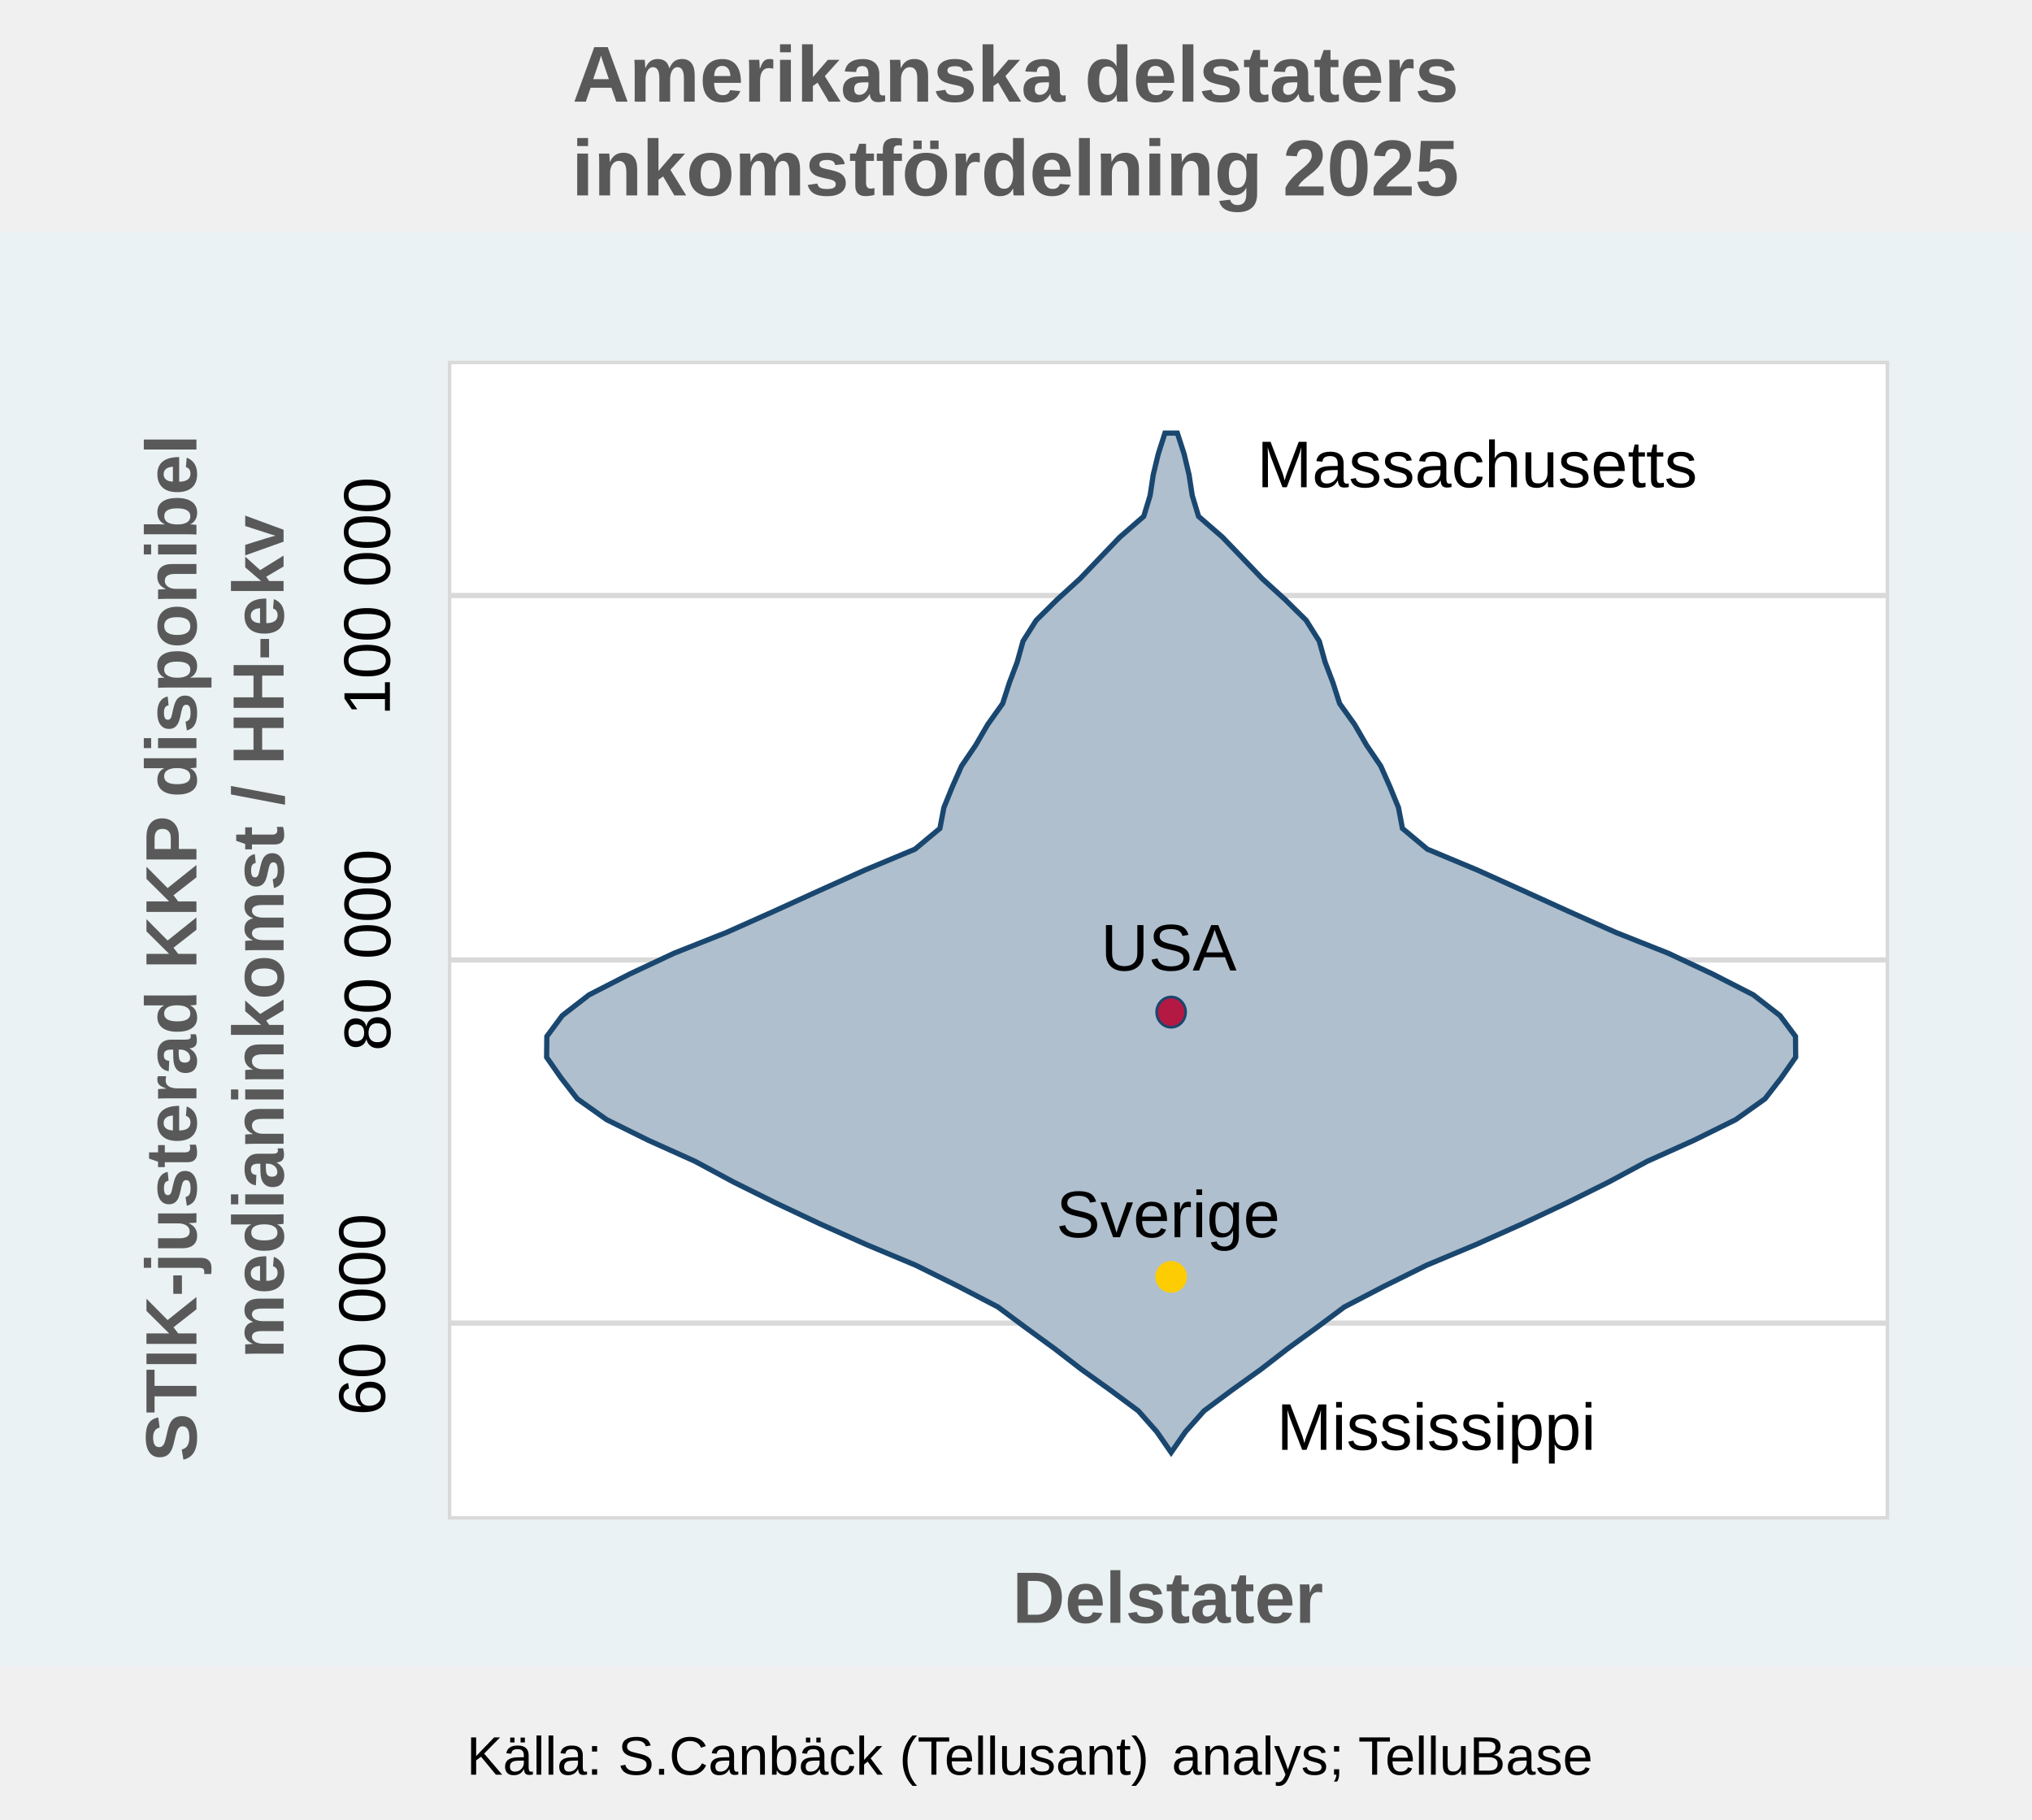
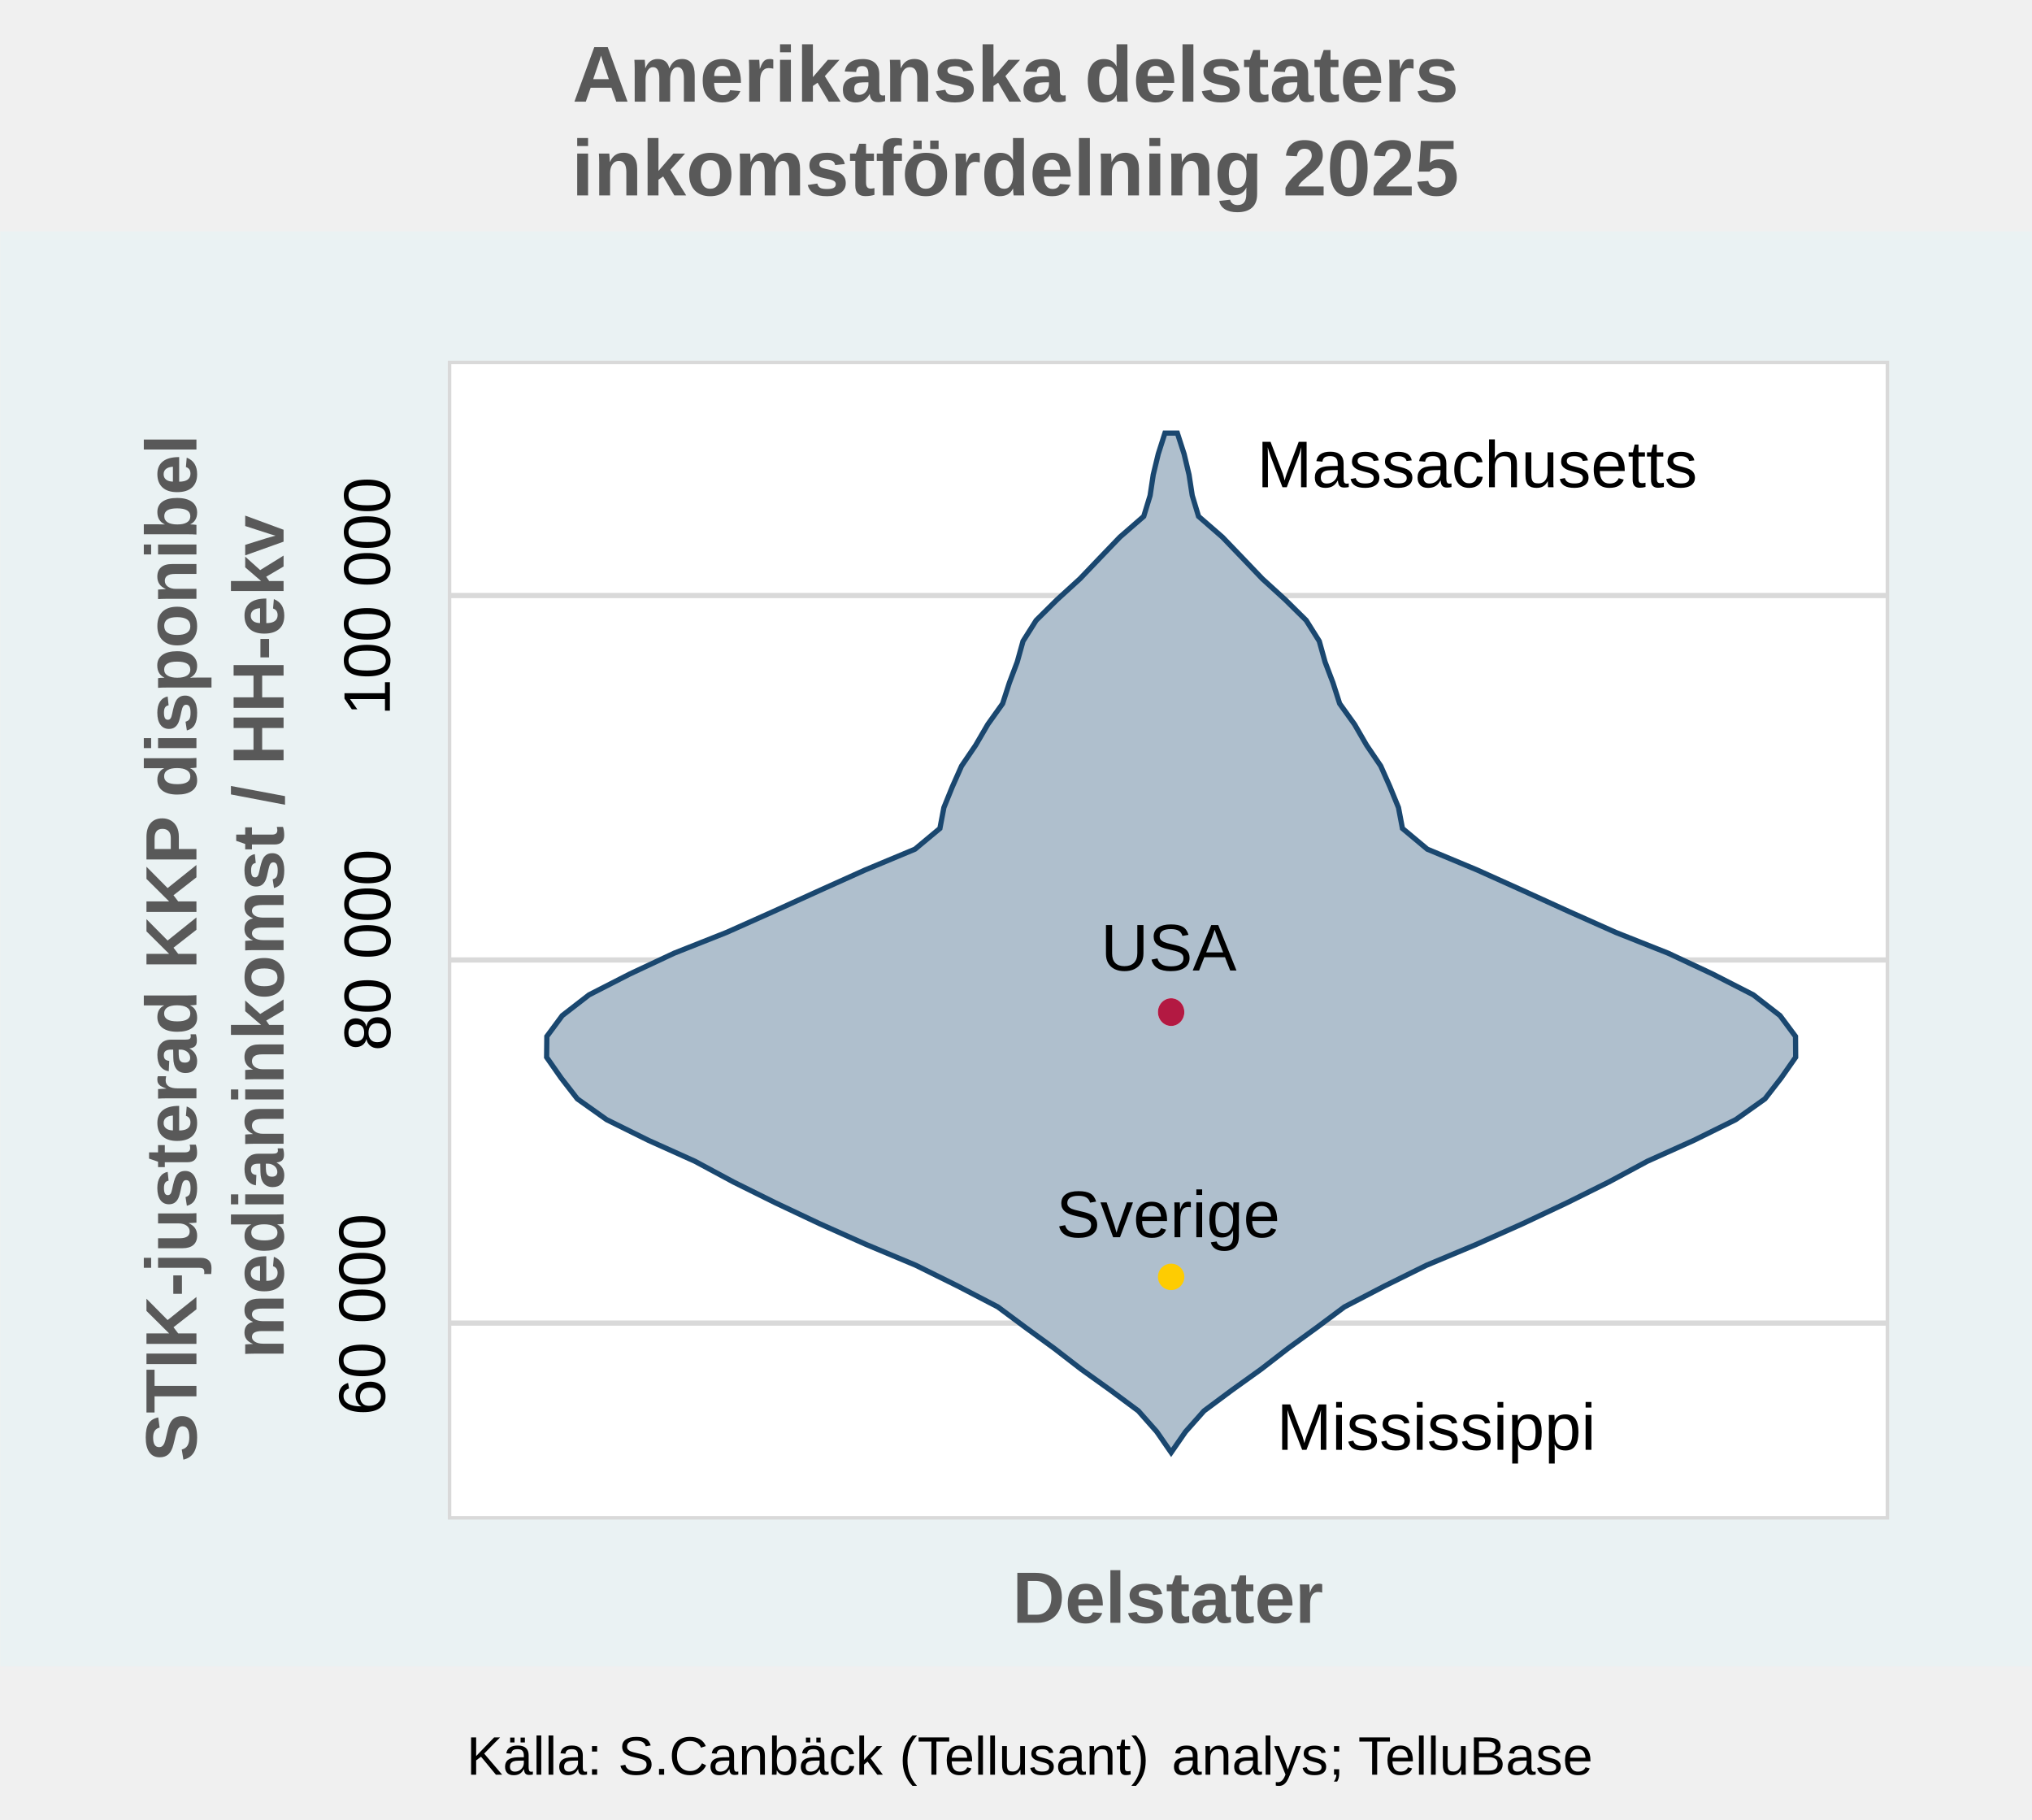
<svg xmlns="http://www.w3.org/2000/svg" width="1539" height="1378" xml:space="preserve" overflow="hidden">
  <g transform="translate(-535 -878)">
    <rect x="536.5" y="1054.5" width="1536" height="1084" stroke="#EAF2F3" stroke-width="2.64" stroke-miterlimit="8" fill="#EAF2F3" />
    <rect x="875.5" y="1152.5" width="1089" height="875" stroke="#D9D9D9" stroke-width="2.64" stroke-miterlimit="8" fill="#FFFFFF" />
    <path d="M0 0 1089 0" stroke="#D9D9D9" stroke-width="3.96" stroke-miterlimit="8" fill="none" fill-rule="evenodd" transform="matrix(1 0 0 -1 875 1880)" />
    <path d="M0 0 1089 0" stroke="#D9D9D9" stroke-width="3.96" stroke-miterlimit="8" fill="none" fill-rule="evenodd" transform="matrix(1 0 0 -1 875 1605)" />
    <path d="M0 0 1089 0" stroke="#D9D9D9" stroke-width="3.96" stroke-miterlimit="8" fill="none" fill-rule="evenodd" transform="matrix(1 0 0 -1 875 1329)" />
    <path d="M1422 1978 1422 1978 1411.12 1962.28 1397.17 1946.51 1375.91 1930.73 1353.97 1915.01 1333.56 1899.24 1311.9 1883.47 1290.75 1867.75 1260.42 1851.97 1228.56 1836.2 1191.03 1820.48 1155.71 1804.71 1122.31 1788.93 1090.62 1773.21 1061.31 1757.44 1026.22 1741.66 994.47 1725.95 972.246 1710.17 960 1694.4 949 1678.68 949.17 1662.9 960.847 1647.13 981.148 1631.41 1011.99 1615.63 1045.61 1599.86 1085.29 1584.14 1120.61 1568.37 1155.14 1552.65 1190.18 1536.87 1227.99 1521.1 1246.87 1505.38 1249.88 1489.6 1256.28 1473.83 1263.26 1458.11 1273.97 1442.34 1283.16 1426.56 1294.38 1410.84 1299.48 1395.07 1305.44 1379.29 1309.81 1363.58 1319.78 1347.8 1335.71 1332.03 1352.95 1316.31 1368.03 1300.53 1383.17 1284.76 1401.25 1269.04 1406.07 1253.27 1408.45 1237.49 1412.25 1221.77 1417.3 1206 1426.71 1206 1431.81 1221.77 1435.55 1237.49 1437.99 1253.27 1442.75 1269.04 1460.83 1284.76 1475.98 1300.53 1491.05 1316.31 1508.29 1332.03 1524.28 1347.8 1534.2 1363.58 1538.57 1379.29 1544.57 1395.07 1549.62 1410.84 1560.9 1426.56 1570.03 1442.34 1580.75 1458.11 1587.72 1473.83 1594.18 1489.6 1597.18 1505.38 1616.01 1521.1 1653.82 1536.87 1688.86 1552.65 1723.39 1568.37 1758.76 1584.14 1798.39 1599.86 1832.07 1615.63 1862.91 1631.41 1883.15 1647.13 1894.89 1662.9 1895 1678.68 1884.01 1694.4 1871.76 1710.17 1849.59 1725.95 1817.79 1741.66 1782.69 1757.44 1753.38 1773.21 1721.74 1788.93 1688.29 1804.71 1652.97 1820.48 1615.44 1836.2 1583.58 1851.97 1553.25 1867.75 1532.16 1883.47 1510.45 1899.24 1490.04 1915.01 1468.1 1930.73 1446.89 1946.51 1432.89 1962.28 1422 1978 1422 1978Z" stroke="#1A476F" stroke-width="3.96" stroke-linecap="round" stroke-miterlimit="8" fill="#AFBFCD" fill-rule="evenodd" />
-     <path d="M1412 1644.5C1412 1638.7 1416.48 1634 1422 1634 1427.52 1634 1432 1638.7 1432 1644.5 1432 1650.3 1427.52 1655 1422 1655 1416.48 1655 1412 1650.3 1412 1644.5Z" stroke="#1A476F" stroke-width="3.96" stroke-miterlimit="8" fill="#FFFFFF" fill-rule="evenodd" />
+     <path d="M1412 1644.5C1412 1638.7 1416.48 1634 1422 1634 1427.52 1634 1432 1638.7 1432 1644.5 1432 1650.3 1427.52 1655 1422 1655 1416.48 1655 1412 1650.3 1412 1644.5Z" fill="#FFFFFF" fill-rule="evenodd" />
    <path d="M1412 1644.5C1412 1638.7 1416.48 1634 1422 1634 1427.52 1634 1432 1638.7 1432 1644.5 1432 1650.3 1427.52 1655 1422 1655 1416.48 1655 1412 1650.3 1412 1644.5Z" fill="#B31942" fill-rule="evenodd" />
-     <path d="M1412 1845C1412 1839.48 1416.48 1835 1422 1835 1427.52 1835 1432 1839.48 1432 1845 1432 1850.52 1427.52 1855 1422 1855 1416.48 1855 1412 1850.52 1412 1845Z" stroke="#FECC02" stroke-width="3.96" stroke-miterlimit="8" fill="#FECC02" fill-rule="evenodd" />
+     <path d="M1412 1845C1412 1839.48 1416.48 1835 1422 1835 1427.52 1835 1432 1839.48 1432 1845 1432 1850.52 1427.52 1855 1422 1855 1416.48 1855 1412 1850.52 1412 1845Z" fill="#FECC02" fill-rule="evenodd" />
    <text font-family="Arial,Arial_MSFontService,sans-serif" font-weight="400" font-size="50" transform="matrix(1 0 0 1 1334.94 1815)">Sverige</text>
    <text font-family="Arial,Arial_MSFontService,sans-serif" font-weight="400" font-size="50" transform="matrix(1 0 0 1 1368.78 1613)">USA</text>
    <text font-family="Arial,Arial_MSFontService,sans-serif" font-weight="400" font-size="50" transform="matrix(1 0 0 1 1501.98 1976)">Mississippi</text>
    <text font-family="Arial,Arial_MSFontService,sans-serif" font-weight="400" font-size="50" transform="matrix(1 0 0 1 1487.06 1247)">Massachusetts</text>
    <text font-family="Arial,Arial_MSFontService,sans-serif" font-weight="400" font-size="50" transform="matrix(-1.83697e-16 -1 1 -1.83697e-16 826.525 1950)">60 000</text>
    <text font-family="Arial,Arial_MSFontService,sans-serif" font-weight="400" font-size="50" transform="matrix(-1.83697e-16 -1 1 -1.83697e-16 830.563 1674)">80 000</text>
    <text font-family="Arial,Arial_MSFontService,sans-serif" font-weight="400" font-size="50" transform="matrix(-1.83697e-16 -1 1 -1.83697e-16 830.297 1420)">100 000</text>
    <text fill="#595959" font-family="Arial,Arial_MSFontService,sans-serif" font-weight="700" font-size="55" transform="matrix(-1.83697e-16 -1 1 -1.83697e-16 683.775 1985)">STIK</text>
    <text fill="#595959" font-family="Arial,Arial_MSFontService,sans-serif" font-weight="700" font-size="55" transform="matrix(-1.83697e-16 -1 1 -1.83697e-16 683.775 1860)">-</text>
    <text fill="#595959" font-family="Arial,Arial_MSFontService,sans-serif" font-weight="700" font-size="55" transform="matrix(-1.83697e-16 -1 1 -1.83697e-16 683.775 1842)">justerad</text>
    <text fill="#595959" font-family="Arial,Arial_MSFontService,sans-serif" font-weight="700" font-size="55" transform="matrix(-1.83697e-16 -1 1 -1.83697e-16 683.775 1612)">KKP </text>
    <text fill="#595959" font-family="Arial,Arial_MSFontService,sans-serif" font-weight="700" font-size="55" transform="matrix(-1.83697e-16 -1 1 -1.83697e-16 683.775 1482)">disponibel</text>
    <text fill="#595959" font-family="Arial,Arial_MSFontService,sans-serif" font-weight="700" font-size="55" transform="matrix(-1.83697e-16 -1 1 -1.83697e-16 749.775 1907)">medianinkomst</text>
    <text fill="#595959" font-family="Arial,Arial_MSFontService,sans-serif" font-weight="700" font-size="55" transform="matrix(-1.83697e-16 -1 1 -1.83697e-16 749.775 1488)">/ HH</text>
    <text fill="#595959" font-family="Arial,Arial_MSFontService,sans-serif" font-weight="700" font-size="55" transform="matrix(-1.83697e-16 -1 1 -1.83697e-16 749.775 1378)">-</text>
    <text fill="#595959" font-family="Arial,Arial_MSFontService,sans-serif" font-weight="700" font-size="55" transform="matrix(-1.83697e-16 -1 1 -1.83697e-16 749.775 1360)">ekv</text>
    <text fill="#595959" font-family="Arial,Arial_MSFontService,sans-serif" font-weight="700" font-size="60" transform="matrix(1 0 0 1 968.548 955)">A</text>
    <text fill="#595959" font-family="Arial,Arial_MSFontService,sans-serif" font-weight="700" font-size="60" transform="matrix(1 0 0 1 1011.52 955)">merikanska</text>
    <text fill="#595959" font-family="Arial,Arial_MSFontService,sans-serif" font-weight="700" font-size="60" transform="matrix(1 0 0 1 1356.41 955)">delstaters</text>
    <text fill="#595959" font-family="Arial,Arial_MSFontService,sans-serif" font-weight="700" font-size="60" transform="matrix(1 0 0 1 967.975 1026)">inkomstfördelning</text>
    <text fill="#595959" font-family="Arial,Arial_MSFontService,sans-serif" font-weight="700" font-size="60" transform="matrix(1 0 0 1 1506.52 1026)">2025</text>
    <text fill="#595959" font-family="Arial,Arial_MSFontService,sans-serif" font-weight="700" font-size="55" transform="matrix(1 0 0 1 1301.84 2107)">Delstater</text>
    <text font-family="Arial,Arial_MSFontService,sans-serif" font-weight="400" font-size="41" transform="matrix(1 0 0 1 888.442 2222)">Källa: </text>
    <text font-family="Arial,Arial_MSFontService,sans-serif" font-weight="400" font-size="41" transform="matrix(1 0 0 1 1003.03 2222)">S.Canbäck</text>
    <text font-family="Arial,Arial_MSFontService,sans-serif" font-weight="400" font-size="41" transform="matrix(1 0 0 1 1216.15 2222)">(Tellusant) </text>
    <text font-family="Arial,Arial_MSFontService,sans-serif" font-weight="400" font-size="41" transform="matrix(1 0 0 1 1422.4 2222)">analys</text>
    <text font-family="Arial,Arial_MSFontService,sans-serif" font-weight="400" font-size="41" transform="matrix(1 0 0 1 1541.57 2222)">; TelluBase</text>
  </g>
</svg>
